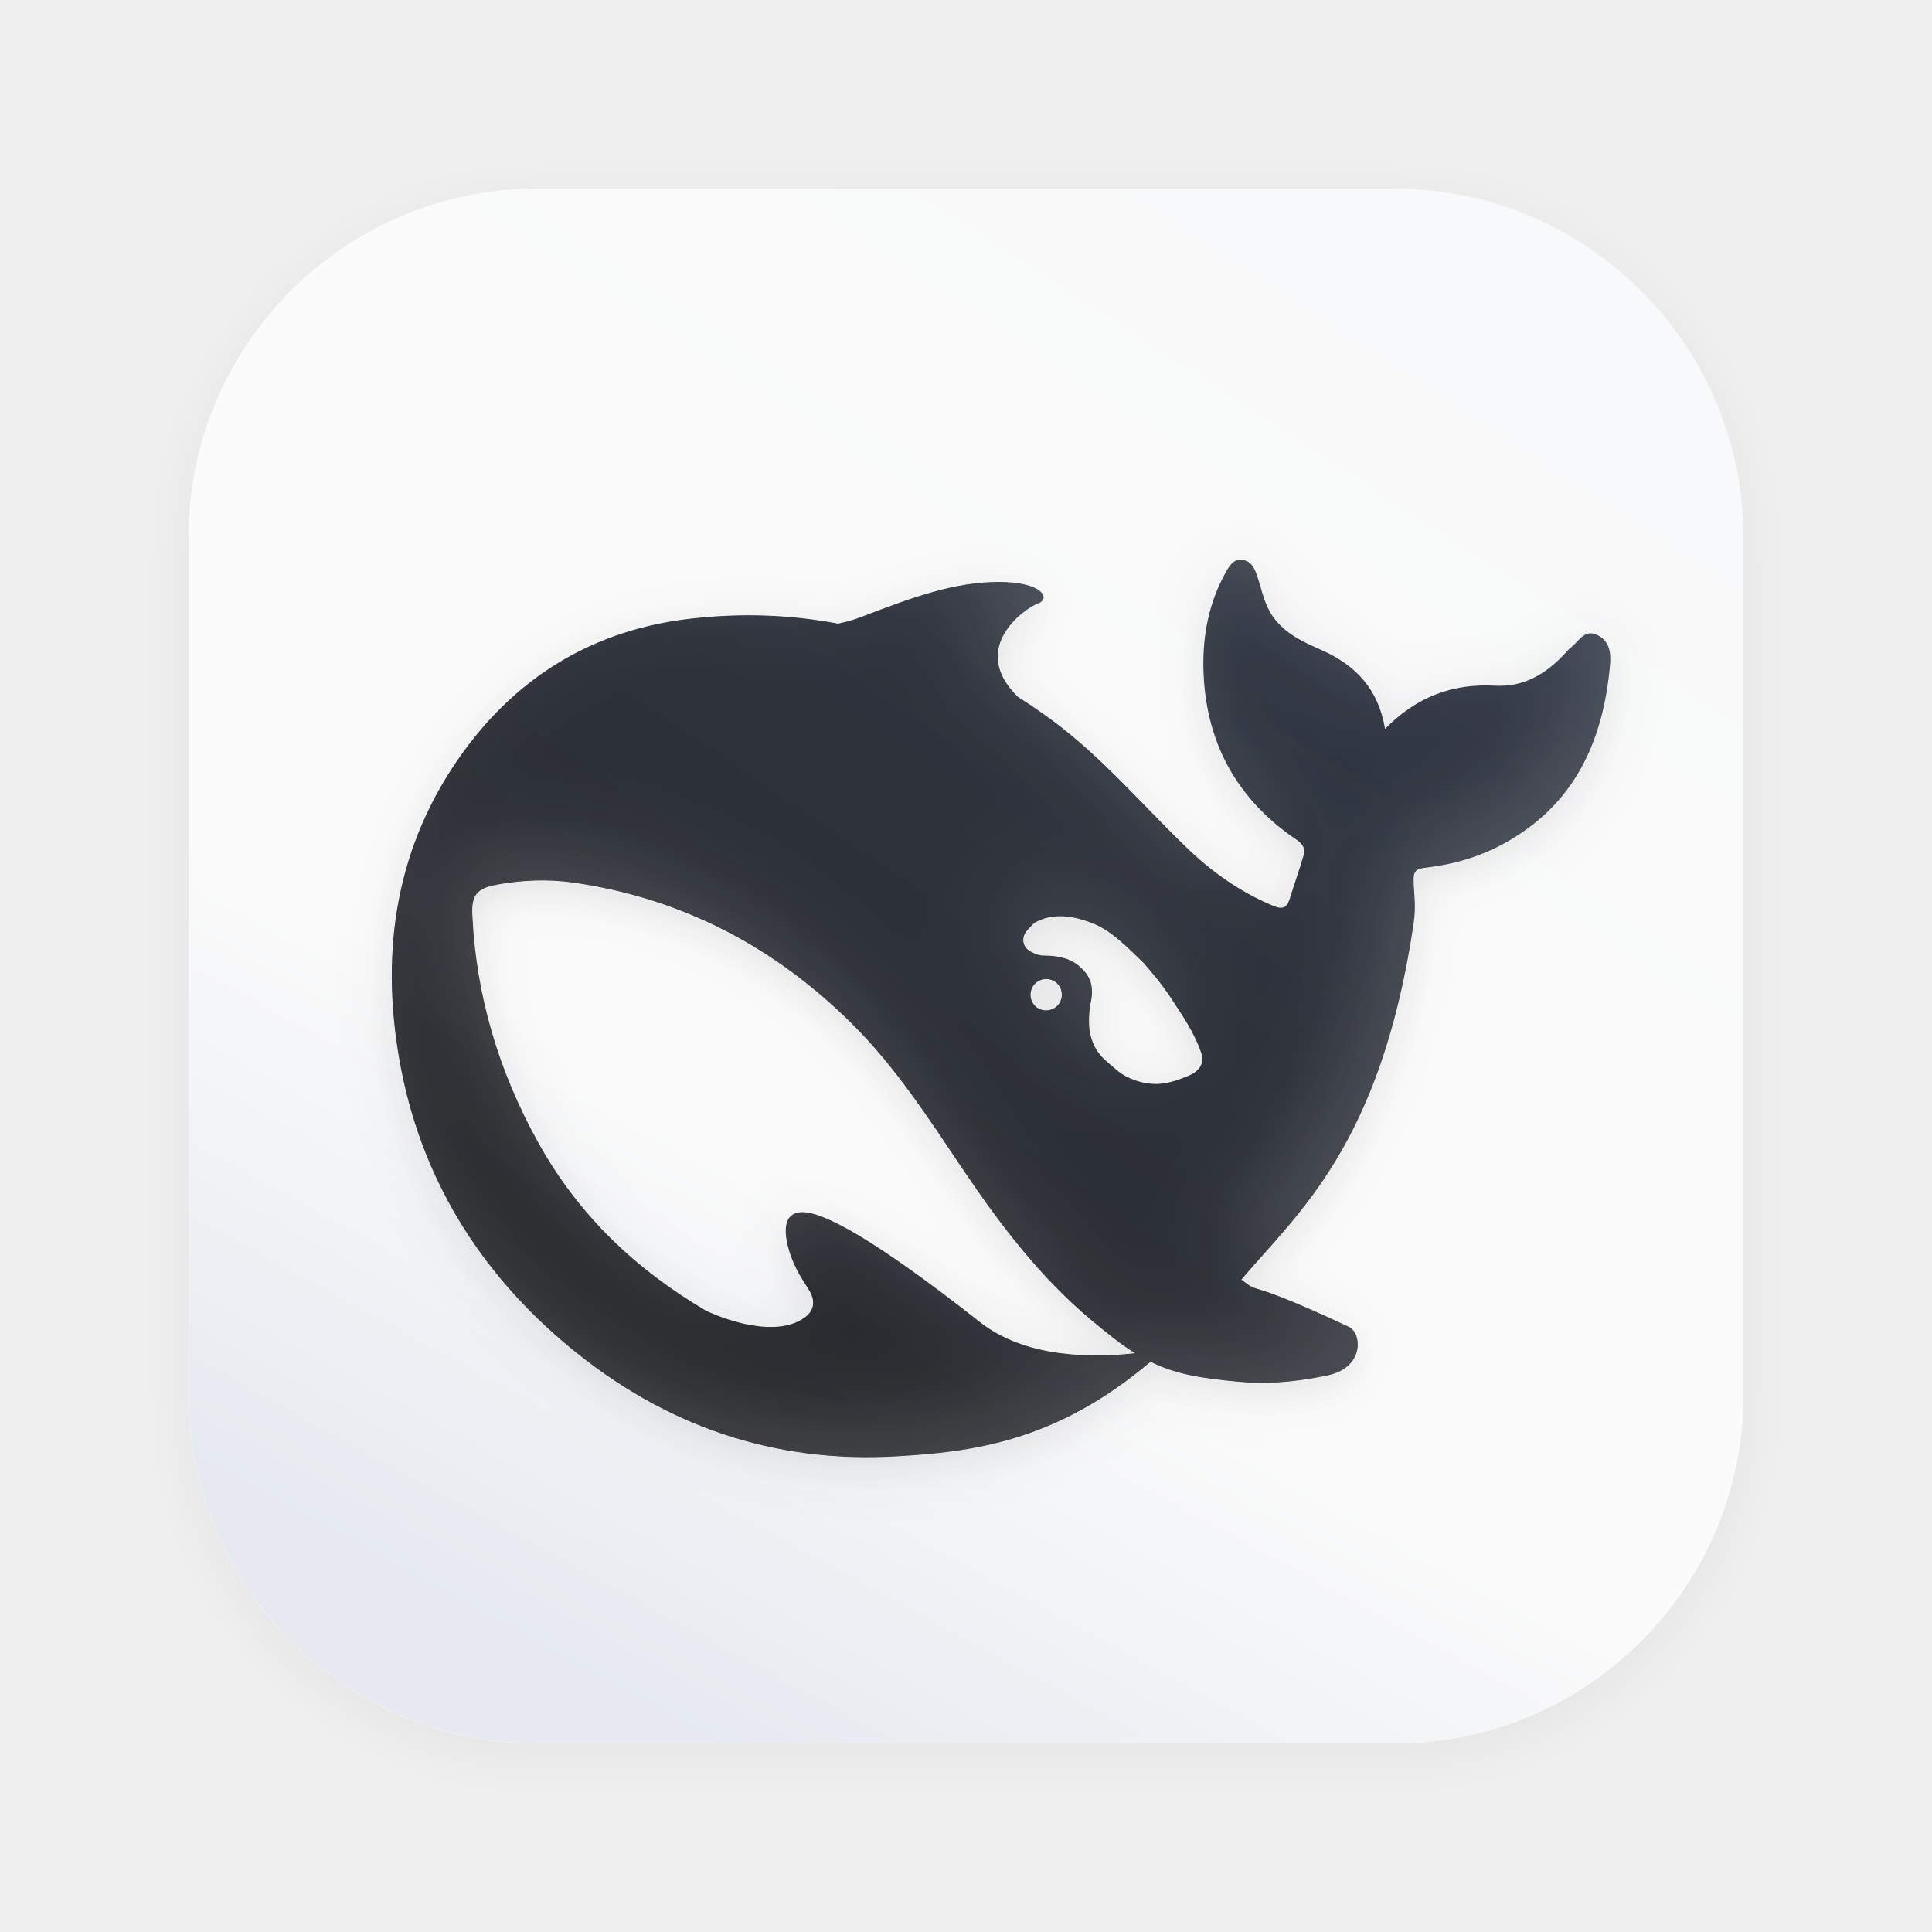
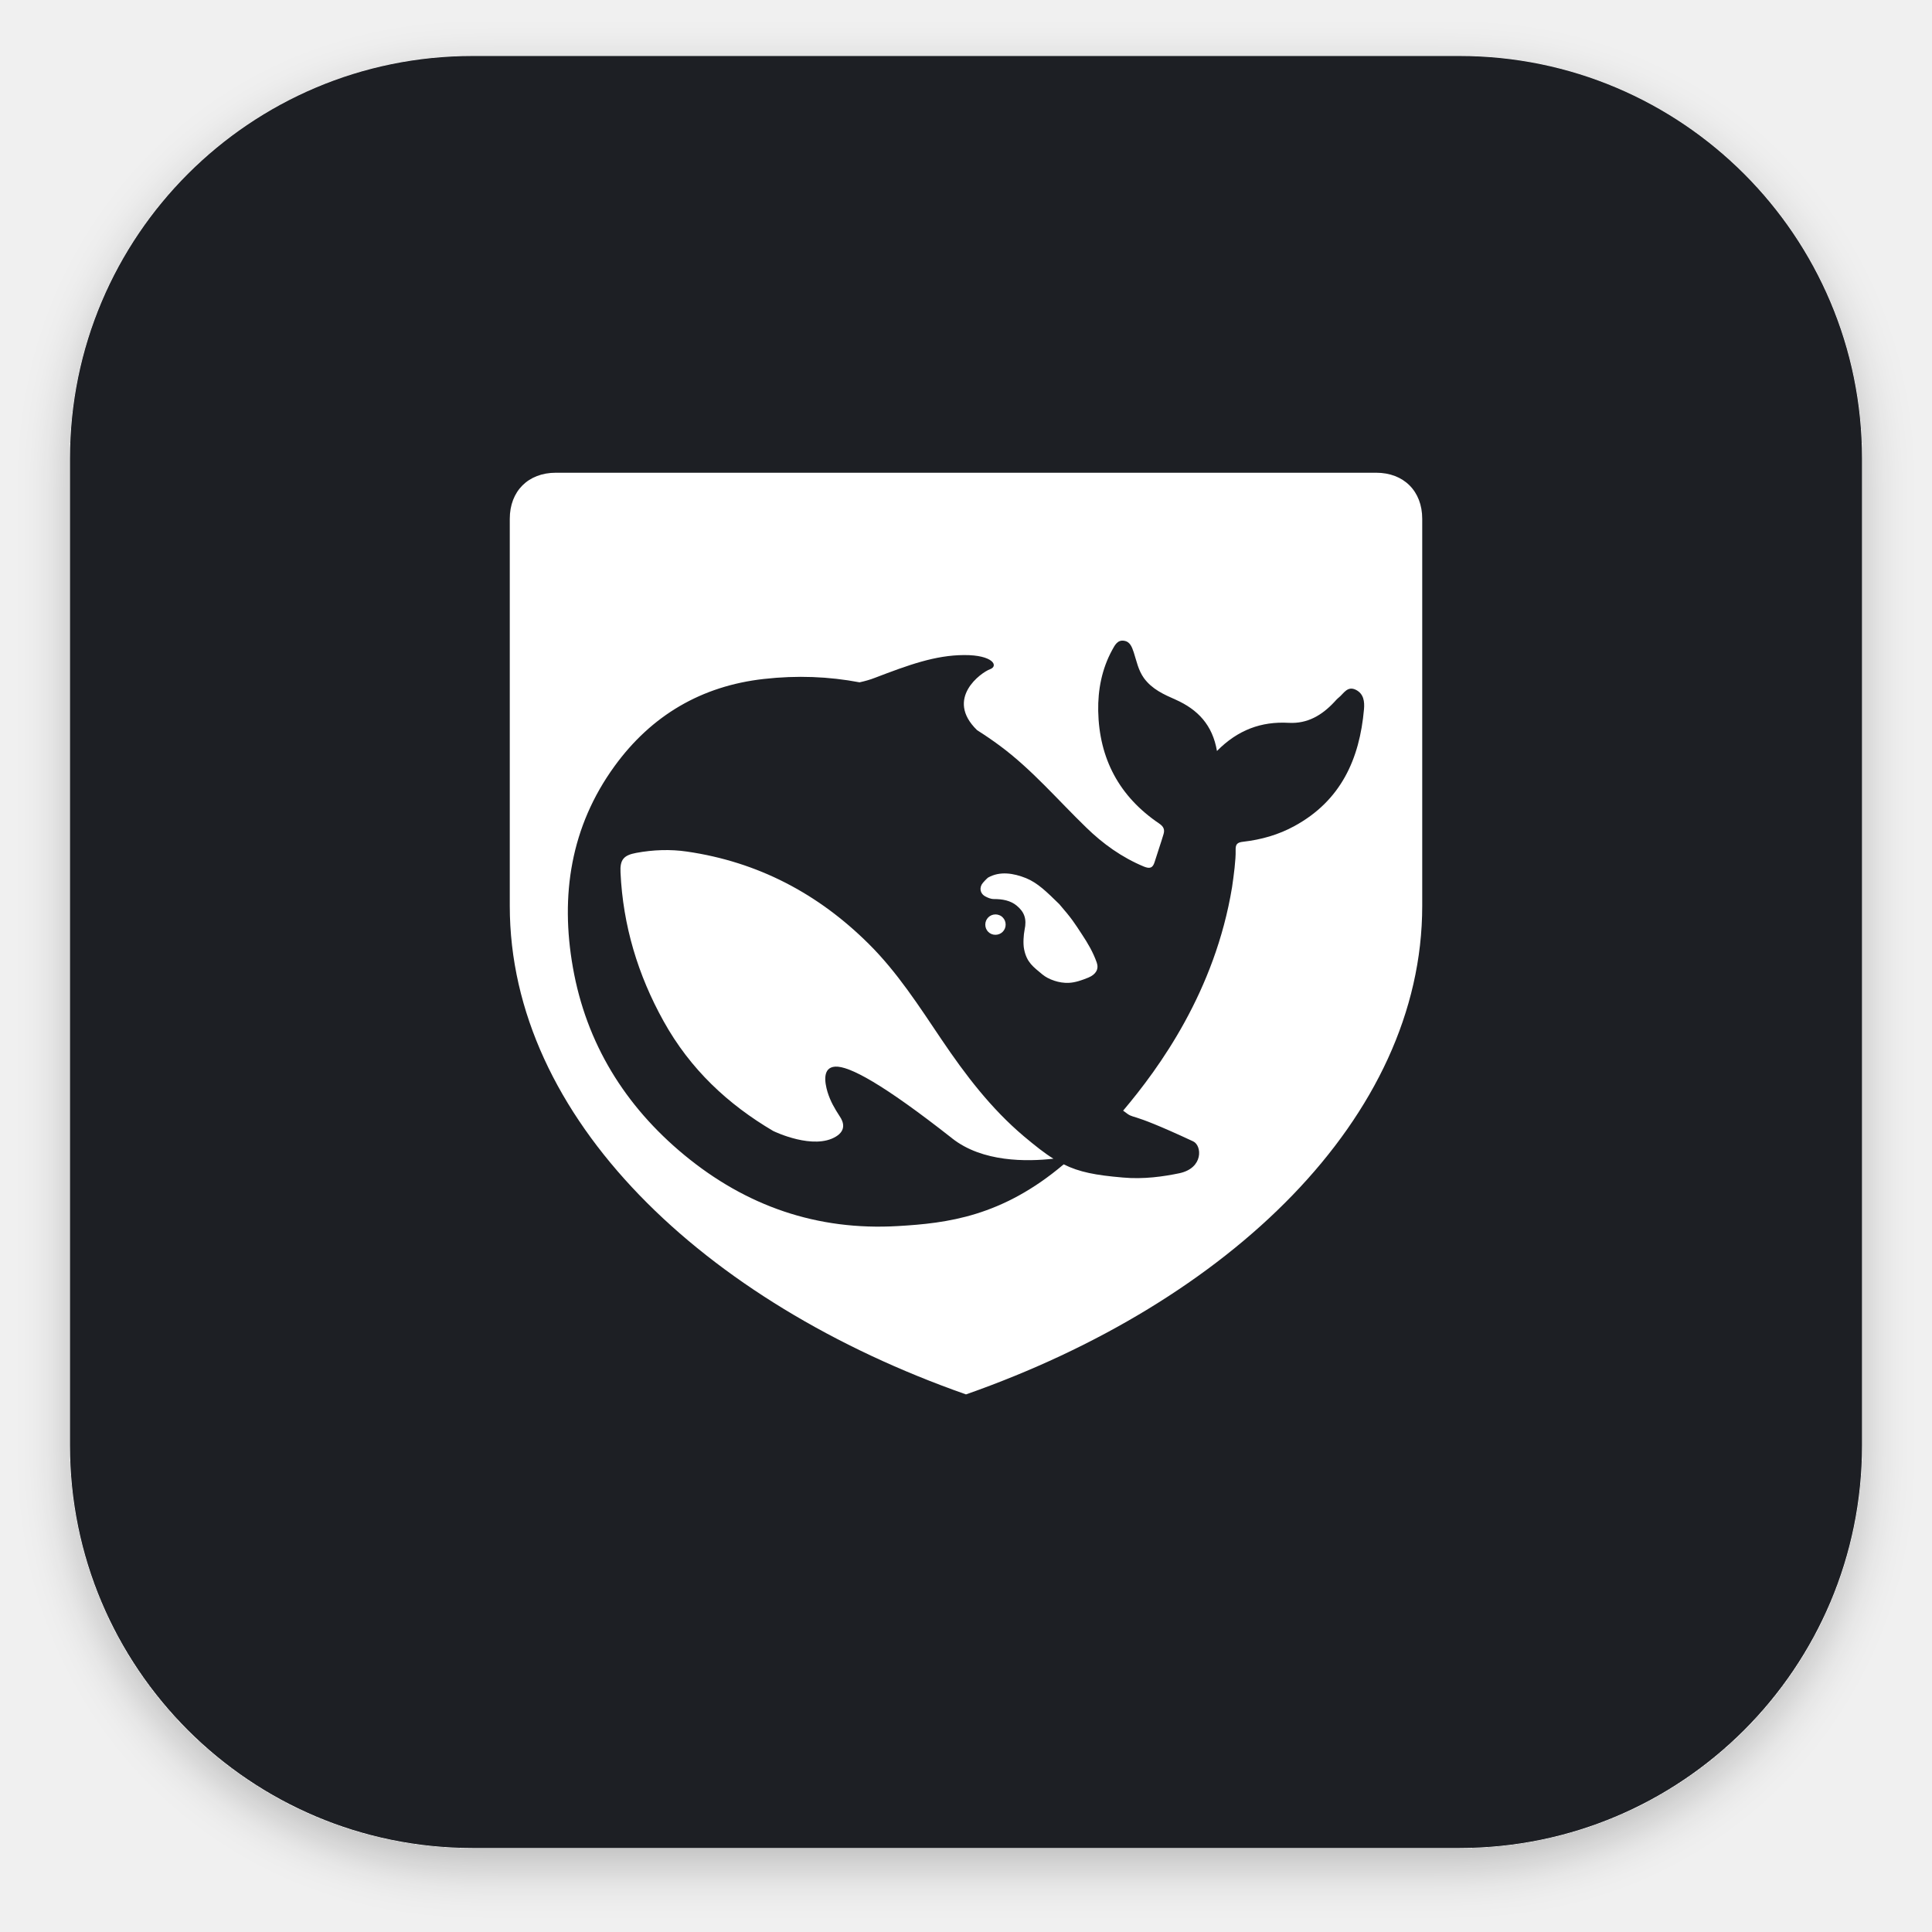
- <svg xmlns="http://www.w3.org/2000/svg" width="1024" height="1024" viewBox="0 0 1024 1024" fill="none">
-   <g transform="translate(100 100) scale(0.8046875) translate(-40 -32)">
-     <g filter="url(#filter0_d_1637_371)">
-       <rect rx="230" width="1024" height="1024" transform="translate(40 32)" fill="#FBFBFB" />
-       <rect rx="230" width="1024" height="1024" transform="translate(40 32)" fill="url(#paint0_linear_1637_371)" fill-opacity="0.4" />
-       <rect rx="230" width="1024" height="1024" transform="translate(40 32)" fill="url(#paint1_linear_1637_371)" fill-opacity="0.8" />
-       <g filter="url(#filter1_ddi_1637_371)">
-         <path d="M968.002 326.025C959.5 321.85 955.842 329.804 950.865 333.835C949.162 335.143 947.722 336.834 946.283 338.393C933.859 351.673 919.336 360.407 900.376 359.363C872.649 357.804 848.963 366.525 828.035 387.759C823.586 361.583 808.812 345.951 786.313 335.936C774.536 330.729 762.64 325.51 754.401 314.186C748.645 306.112 747.074 297.127 744.195 288.274C742.36 282.936 740.538 277.465 734.385 276.554C727.718 275.51 725.103 281.112 722.476 285.803C712.006 304.95 707.952 326.039 708.349 347.405C709.26 395.463 729.54 433.742 769.823 460.962C774.404 464.094 775.579 467.212 774.14 471.771C771.394 481.153 768.119 490.257 765.241 499.639C763.406 505.624 760.66 506.933 754.256 504.329C732.154 495.08 713.049 481.417 696.175 464.874C667.524 437.138 641.633 406.536 609.325 382.566C601.733 376.964 594.154 371.758 586.298 366.802C553.33 334.773 590.616 308.464 599.251 305.333C608.282 302.082 602.393 290.877 573.214 291.009C544.048 291.141 517.364 300.906 483.353 313.935C478.389 315.891 473.147 317.318 467.786 318.494C436.917 312.64 404.873 311.332 371.377 315.111C308.332 322.141 257.975 351.964 220.953 402.876C176.471 464.081 166.014 533.624 178.835 606.153C192.302 682.594 231.291 745.887 291.194 795.372C353.328 846.68 424.876 871.813 506.498 866.99C556.076 864.122 611.279 857.489 673.532 804.74C689.23 812.55 705.708 815.681 733.052 818.02C754.111 819.976 774.391 816.976 790.076 813.726C814.674 808.519 812.971 785.726 804.072 781.564C731.995 747.962 747.826 761.638 733.435 750.565C770.06 707.198 825.263 662.139 846.85 516.156C848.553 504.567 847.114 497.273 846.85 487.892C846.718 482.157 848.025 479.95 854.574 479.303C872.623 477.215 890.156 472.273 906.238 463.42C952.938 437.892 971.765 395.965 976.215 345.7C976.875 338.01 976.083 330.069 967.976 326.039L968.002 326.025ZM561.067 778.432C491.222 723.477 457.343 705.374 443.347 706.154C430.263 706.933 432.626 721.918 435.505 731.682C438.515 741.315 442.436 747.962 447.929 756.418C451.718 762.021 454.346 770.345 444.14 776.609C421.641 790.549 382.533 771.918 380.698 771.006C335.174 744.182 297.109 708.757 270.293 660.316C244.389 613.698 229.35 563.685 226.868 510.302C226.208 497.406 230.01 492.847 242.831 490.508C259.704 487.376 277.106 486.729 293.98 489.2C365.264 499.625 425.959 531.523 476.844 582.052C505.878 610.831 527.861 645.213 550.491 678.815C574.561 714.492 600.452 748.49 633.42 776.358C645.066 786.122 654.348 793.548 663.247 799.019C636.431 802.018 591.698 802.666 561.08 778.445L561.067 778.432ZM594.55 562.905C594.55 557.171 599.132 552.625 604.888 552.625C606.195 552.625 607.371 552.876 608.414 553.273C609.853 553.801 611.16 554.581 612.203 555.744C614.038 557.567 615.081 560.17 615.081 562.905C615.081 568.64 610.5 573.185 604.743 573.185C598.987 573.185 594.537 568.627 594.537 562.905H594.55ZM698.539 616.301C691.871 619.037 685.19 621.375 678.787 621.64C668.845 622.155 657.992 618.125 652.103 613.17C642.953 605.479 636.404 601.185 633.658 587.773C632.483 582.039 633.13 573.185 634.186 568.111C636.536 557.171 633.922 550.141 626.212 543.759C619.927 538.553 611.952 537.112 603.185 537.112C599.911 537.112 596.914 535.685 594.682 534.509C591.025 532.686 588.015 528.127 590.893 522.525C591.804 520.701 596.254 516.275 597.297 515.495C609.206 508.716 622.937 510.936 635.625 516.01C647.403 520.833 656.288 529.686 669.109 542.186C682.193 557.289 684.543 561.465 692.003 572.789C697.892 581.642 703.252 590.759 706.909 601.185C709.128 607.699 706.249 613.038 698.539 616.288V616.301Z" fill="url(#paint2_linear_1637_371)" fill-opacity="0.9" />
+ <svg xmlns="http://www.w3.org/2000/svg" width="1104" height="1104" viewBox="0 0 1104 1104" fill="none">
+   <g filter="url(#filter0_d_1637_371)">
+     <rect width="1024" height="1024" transform="translate(40 32)" rx="230" fill="#1D1F24" />
+     <g filter="url(#filter1_ddi_1637_371)">
+       <g>
+         <g transform="translate(552 544) scale(26.33333) translate(-12 -12)">
+           <mask id="private-mark-whale" maskUnits="userSpaceOnUse" x="0" y="0" width="24" height="24">
+             <rect x="0" y="0" width="24" height="24" fill="white" />
+             <g transform="translate(3.36 5.2431) scale(0.746114)">
+               <path d="M22.917 1.43C22.671 1.31 22.566 1.539 22.422 1.655C22.373 1.693 22.332 1.742 22.29 1.787C21.932 2.17 21.513 2.421 20.966 2.391C20.166 2.346 19.483 2.598 18.879 3.21C18.75 2.455 18.324 2.005 17.675 1.716C17.335 1.566 16.992 1.415 16.754 1.089C16.588 0.856 16.542 0.597 16.459 0.342C16.406 0.188 16.354 0.03 16.176 0.004C15.984 -0.026 15.908 0.135 15.833 0.27C15.531 0.822 15.414 1.43 15.425 2.046C15.452 3.432 16.037 4.535 17.199 5.32C17.331 5.41 17.365 5.5 17.324 5.632C17.244 5.902 17.15 6.165 17.067 6.435C17.014 6.608 16.935 6.646 16.75 6.57C16.112 6.304 15.561 5.909 15.074 5.433C14.248 4.633 13.5 3.751 12.568 3.06C12.349 2.898 12.13 2.748 11.903 2.605C10.952 1.682 12.028 0.923 12.277 0.833C12.537 0.739 12.367 0.416 11.526 0.42C10.684 0.424 9.914 0.706 8.933 1.081C8.789 1.138 8.638 1.179 8.484 1.213C7.593 1.044 6.668 1.006 5.702 1.115C3.883 1.318 2.43 2.178 1.362 3.646C0.079 5.41 -0.223 7.415 0.147 9.506C0.535 11.71 1.66 13.535 3.389 14.962C5.181 16.441 7.246 17.166 9.601 17.027C11.032 16.944 12.624 16.753 14.421 15.232C14.874 15.458 15.35 15.548 16.138 15.615C16.746 15.672 17.331 15.585 17.784 15.491C18.493 15.341 18.444 14.684 18.188 14.564C16.108 13.595 16.565 13.989 16.15 13.67C17.206 12.42 18.82 10.198 19.318 7.172C19.367 6.838 19.43 6.368 19.422 6.097C19.418 5.932 19.456 5.868 19.645 5.849C20.166 5.789 20.671 5.647 21.136 5.391C22.483 4.655 23.027 3.446 23.155 1.997C23.174 1.776 23.151 1.547 22.917 1.43ZM11.175 14.474C9.159 12.889 8.182 12.367 7.778 12.39C7.401 12.412 7.469 12.845 7.552 13.126C7.639 13.404 7.752 13.595 7.91 13.84C8.02 14.001 8.095 14.241 7.801 14.422C7.152 14.823 6.023 14.287 5.97 14.26C4.657 13.486 3.559 12.466 2.785 11.069C2.037 9.725 1.603 8.283 1.532 6.744C1.513 6.372 1.622 6.241 1.992 6.173C2.479 6.083 2.981 6.064 3.468 6.136C5.525 6.436 7.276 7.356 8.744 8.813C9.582 9.642 10.216 10.634 10.869 11.602C11.563 12.631 12.31 13.611 13.262 14.415C13.598 14.696 13.866 14.91 14.123 15.068C13.349 15.155 12.058 15.173 11.175 14.475L11.175 14.474ZM12.141 8.26C12.141 8.095 12.273 7.963 12.439 7.963C12.476 7.963 12.511 7.971 12.541 7.982C12.582 7.997 12.62 8.019 12.65 8.053C12.704 8.106 12.733 8.181 12.733 8.26C12.733 8.425 12.601 8.556 12.435 8.556C12.27 8.556 12.141 8.425 12.141 8.26ZM15.142 9.799C14.949 9.878 14.757 9.945 14.572 9.953C14.284 9.968 13.972 9.851 13.802 9.709C13.537 9.487 13.348 9.363 13.27 8.977C13.236 8.812 13.255 8.556 13.284 8.41C13.352 8.094 13.277 7.892 13.055 7.708C12.873 7.558 12.643 7.516 12.39 7.516C12.296 7.516 12.209 7.475 12.145 7.441C12.039 7.389 11.952 7.257 12.035 7.096C12.062 7.043 12.19 6.916 12.22 6.893C12.563 6.698 12.96 6.762 13.326 6.908C13.665 7.047 13.922 7.302 14.292 7.663C14.669 8.098 14.738 8.218 14.953 8.545C15.123 8.801 15.277 9.063 15.383 9.364C15.447 9.551 15.364 9.705 15.142 9.799Z" fill="black" />
+             </g>
+           </mask>
+           <path d="M12 1.6H20.9C21.5 1.6 21.9 2 21.9 2.6V11C21.9 15.6 17.7 19.6 12 21.6C6.3 19.6 2.1 15.6 2.1 11V2.6C2.1 2 2.5 1.6 3.1 1.6Z" fill="#FFFFFF" mask="url(#private-mark-whale)" />
+         </g>
      </g>
    </g>
  </g>
  <defs>
-     <filter id="filter0_d_1637_371" x="-8" y="-16" width="1120" height="1120" filterUnits="userSpaceOnUse" color-interpolation-filters="sRGB">
+     <filter id="filter0_d_1637_371" x="0" y="0" width="1104" height="1104" filterUnits="userSpaceOnUse" color-interpolation-filters="sRGB">
      <feFlood flood-opacity="0" result="BackgroundImageFix" />
      <feColorMatrix in="SourceAlpha" type="matrix" values="0 0 0 0 0 0 0 0 0 0 0 0 0 0 0 0 0 0 127 0" result="hardAlpha" />
-       <feOffset dy="8" />
-       <feGaussianBlur stdDeviation="20" />
+       <feOffset dy="10" />
+       <feGaussianBlur stdDeviation="14" />
      <feComposite in2="hardAlpha" operator="out" />
-       <feColorMatrix type="matrix" values="0 0 0 0 0 0 0 0 0 0 0 0 0 0 0 0 0 0 0.05 0" />
-       <feBlend mode="normal" in2="BackgroundImageFix" result="effect1_dropShadow_1637_371" />
-       <feBlend mode="normal" in="BackgroundImageFix" in2="effect1_dropShadow_1637_371" result="BackgroundImageFix" />
-       <feBlend mode="normal" in="SourceGraphic" in2="BackgroundImageFix" result="shape" />
+       <feColorMatrix type="matrix" values="0 0 0 0 0 0 0 0 0 0 0 0 0 0 0 0 0 0 0.22 0" />
+       <feBlend mode="normal" in2="BackgroundImageFix" result="effect1_dropShadow" />
+       <feBlend mode="normal" in="SourceGraphic" in2="effect1_dropShadow" result="shape" />
    </filter>
-     <filter id="filter1_ddi_1637_371" x="133.744" y="240.427" width="882.652" height="671.147" filterUnits="userSpaceOnUse" color-interpolation-filters="sRGB">
-       <feFlood flood-opacity="0" result="BackgroundImageFix" />
-       <feColorMatrix in="SourceAlpha" type="matrix" values="0 0 0 0 0 0 0 0 0 0 0 0 0 0 0 0 0 0 127 0" result="hardAlpha" />
-       <feOffset dy="4" />
-       <feGaussianBlur stdDeviation="20" />
-       <feComposite in2="hardAlpha" operator="out" />
-       <feColorMatrix type="matrix" values="0 0 0 0 0.176 0 0 0 0 0.192 0 0 0 0 0.231 0 0 0 0.08 0" />
-       <feBlend mode="normal" in2="BackgroundImageFix" result="effect1_dropShadow_1637_371" />
-       <feColorMatrix in="SourceAlpha" type="matrix" values="0 0 0 0 0 0 0 0 0 0 0 0 0 0 0 0 0 0 127 0" result="hardAlpha" />
-       <feOffset dy="8" />
-       <feGaussianBlur stdDeviation="8" />
-       <feComposite in2="hardAlpha" operator="out" />
-       <feColorMatrix type="matrix" values="0 0 0 0 0.173 0 0 0 0 0.188 0 0 0 0 0.224 0 0 0 0.04 0" />
-       <feBlend mode="normal" in2="effect1_dropShadow_1637_371" result="effect2_dropShadow_1637_371" />
-       <feBlend mode="normal" in="SourceGraphic" in2="BackgroundImageFix" result="shape" />
-       <feColorMatrix in="SourceAlpha" type="matrix" values="0 0 0 0 0 0 0 0 0 0 0 0 0 0 0 0 0 0 127 0" result="hardAlpha" />
-       <feOffset dx="-16" dy="-20" />
-       <feGaussianBlur stdDeviation="30" />
-       <feComposite in2="hardAlpha" operator="arithmetic" k2="-1" k3="1" />
-       <feColorMatrix type="matrix" values="0 0 0 0 1 0 0 0 0 1 0 0 0 0 1 0 0 0 0.15 0" />
-       <feBlend mode="normal" in2="shape" result="effect3_innerShadow_1637_371" />
-       <feBlend mode="normal" in="effect3_innerShadow_1637_371" in2="effect2_dropShadow_1637_371" result="effect3_innerShadow_1637_371" />
+     <filter id="filter1_ddi_1637_371" x="-5%" y="-5%" width="110%" height="110%">
+       <feColorMatrix type="matrix" values="1 0 0 0 0 0 1 0 0 0 0 0 1 0 0 0 0 0 1 0" />
    </filter>
-     <linearGradient id="paint0_linear_1637_371" x1="973.58" y1="1.59609e-05" x2="378.123" y2="917.86" gradientUnits="userSpaceOnUse">
-       <stop offset="0.142" stop-color="#D4DBE9" />
-       <stop offset="0.486" stop-color="#FBFBFB" />
-     </linearGradient>
-     <linearGradient id="paint1_linear_1637_371" x1="603.371" y1="445.063" x2="239.356" y2="1111.41" gradientUnits="userSpaceOnUse">
-       <stop offset="0.363" stop-color="#FBFBFB" />
-       <stop offset="0.83" stop-color="#E1E6EE" />
-     </linearGradient>
-     <linearGradient id="paint2_linear_1637_371" x1="849.855" y1="39.085" x2="331.636" y2="802.645" gradientUnits="userSpaceOnUse">
-       <stop offset="0.086" stop-color="#1C2434" />
-       <stop offset="1" stop-color="#0F1115" />
-     </linearGradient>
  </defs>
</svg>
